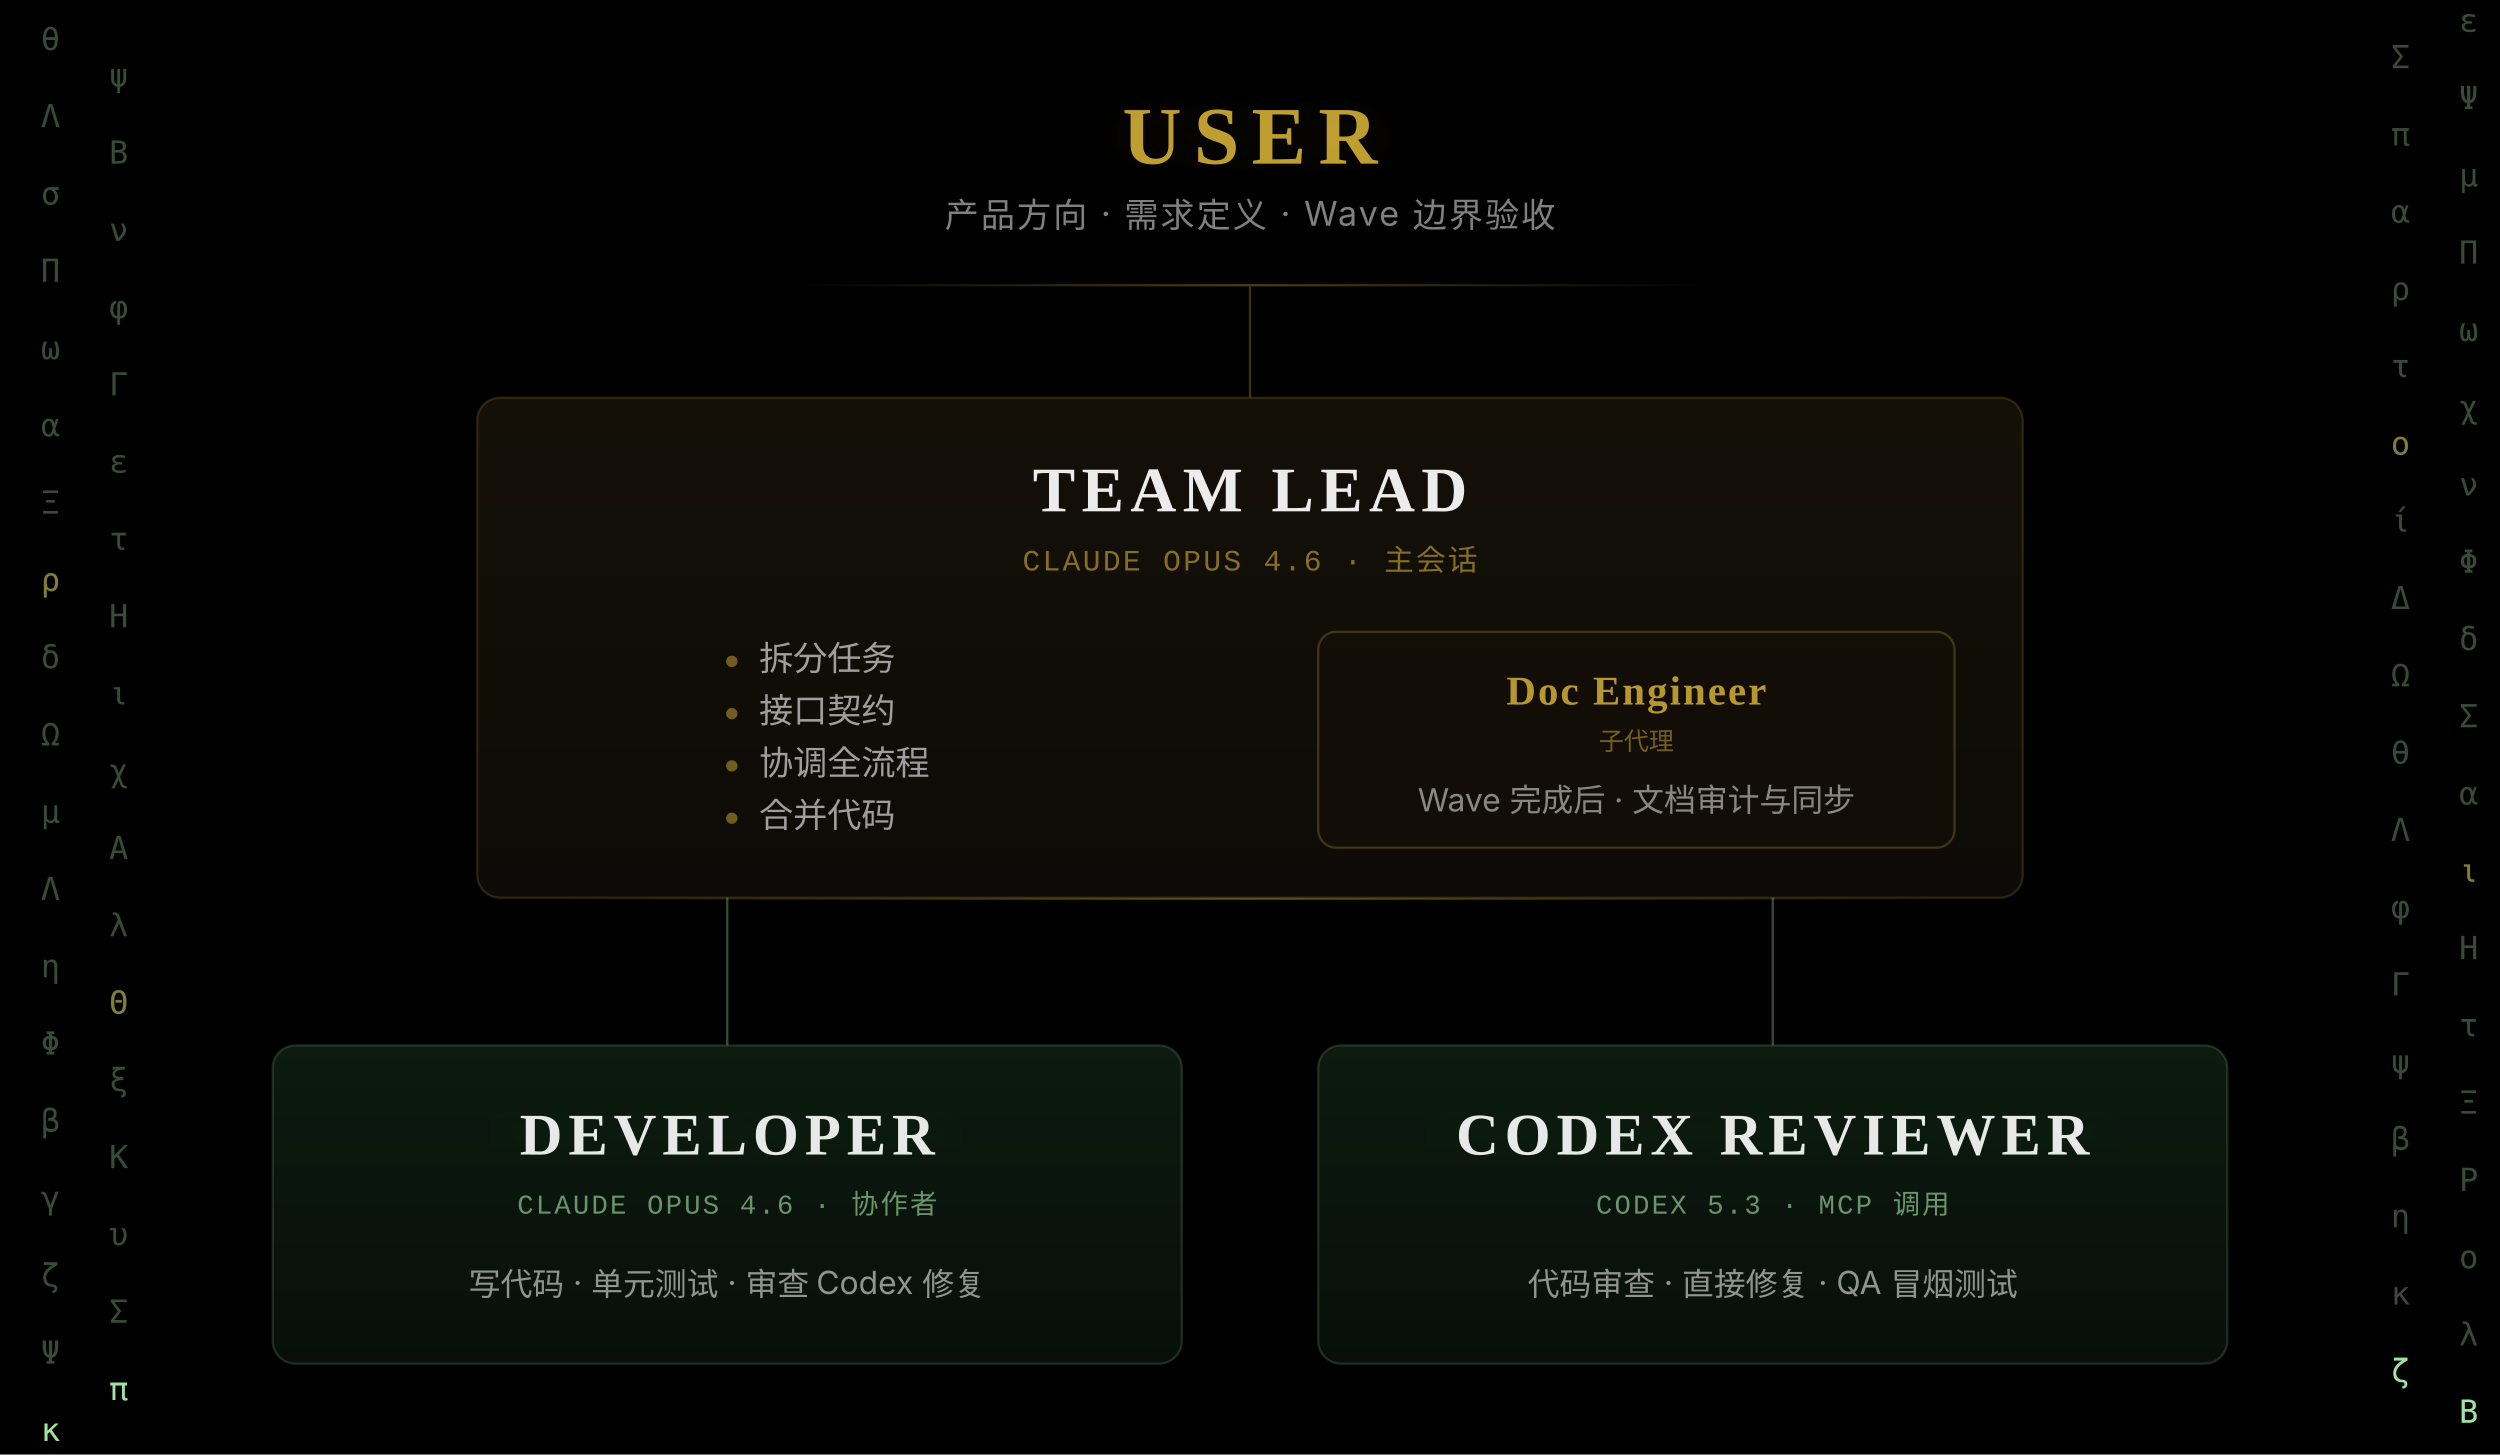
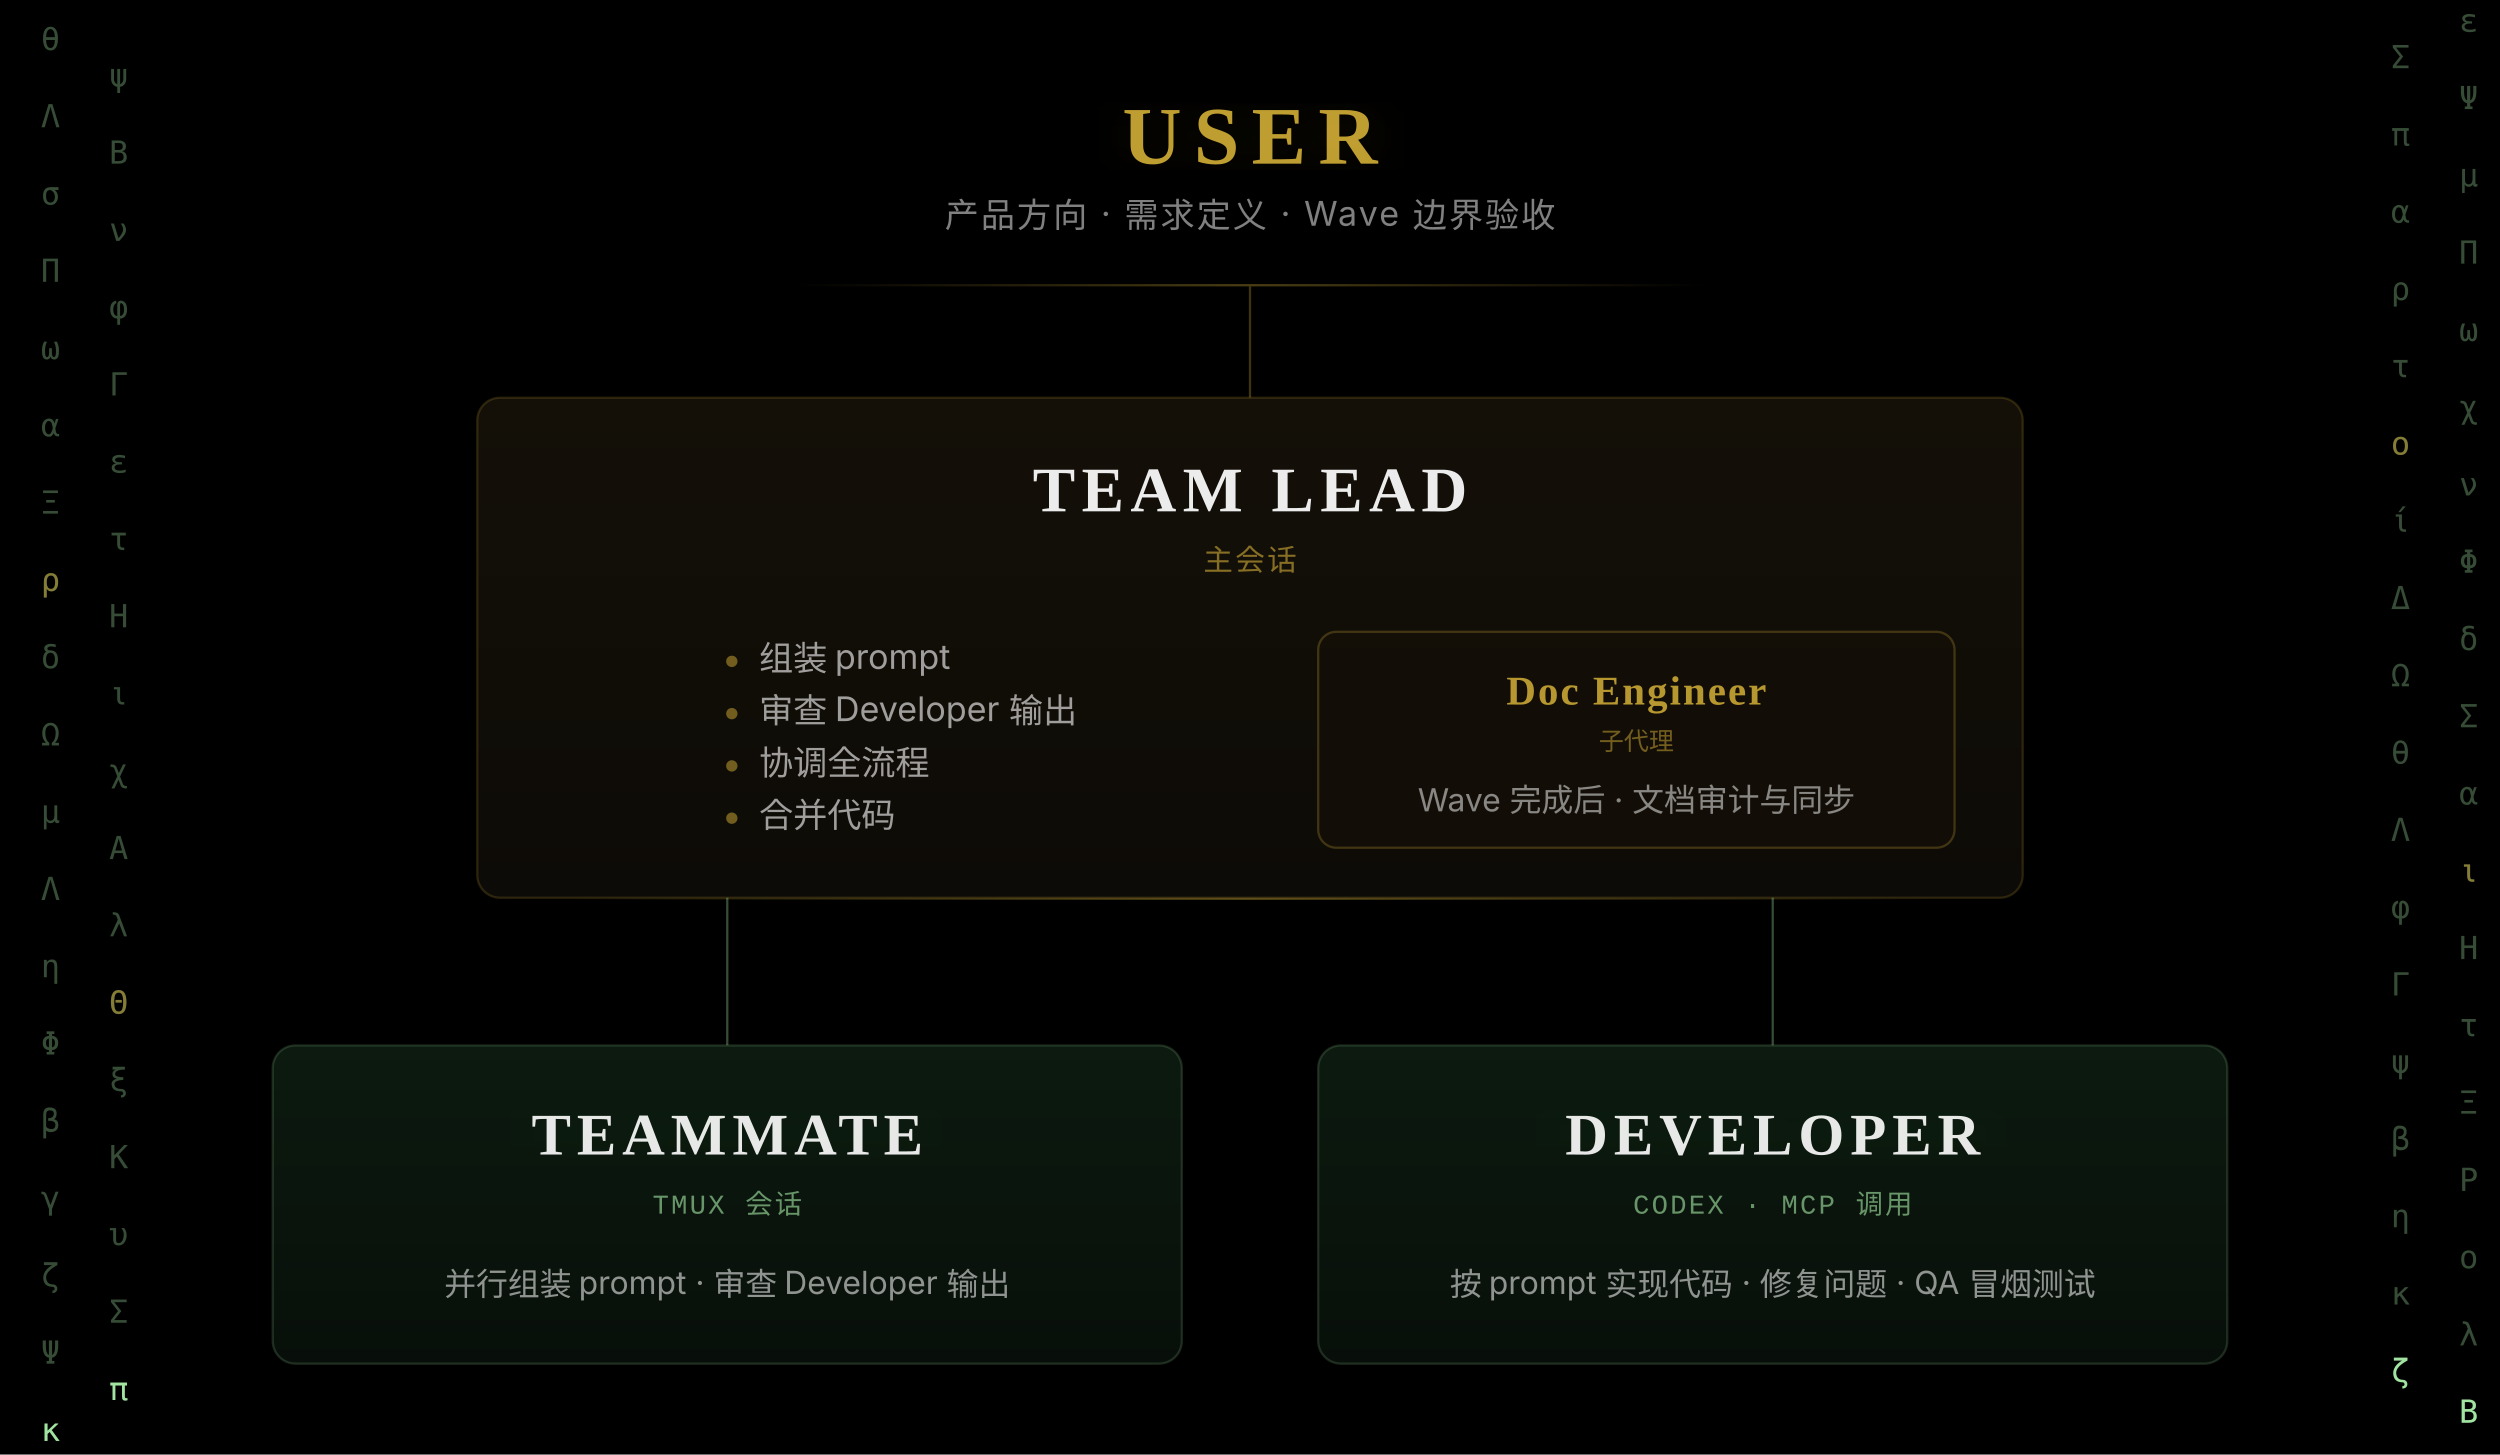
<svg xmlns="http://www.w3.org/2000/svg" viewBox="0 0 1100 640" width="1100" height="640">
  <defs>
    <linearGradient id="gold-line" x1="0" y1="0" x2="1" y2="0">
      <stop offset="0%" stop-color="rgba(212,175,55,0)" />
      <stop offset="50%" stop-color="rgba(212,175,55,0.35)" />
      <stop offset="100%" stop-color="rgba(212,175,55,0)" />
    </linearGradient>
    <linearGradient id="card-lead" x1="0" y1="0" x2="0" y2="1">
      <stop offset="0%" stop-color="#141008" />
      <stop offset="100%" stop-color="#0d0b07" />
    </linearGradient>
    <linearGradient id="card-exec" x1="0" y1="0" x2="0" y2="1">
      <stop offset="0%" stop-color="#0c1a0f" />
      <stop offset="100%" stop-color="#080f0a" />
    </linearGradient>
    <filter id="glow-gold">
      <feGaussianBlur stdDeviation="12" />
    </filter>
    <filter id="glow-green">
      <feGaussianBlur stdDeviation="10" />
    </filter>
  </defs>
  <rect width="1100" height="640" fill="#000" />
  <g font-family="monospace" font-size="14" fill="rgba(180,255,180,0.3)">
    <text x="18" y="22">θ</text>
    <text x="18" y="56">Λ</text>
    <text x="18" y="90">σ</text>
    <text x="18" y="124">Π</text>
    <text x="18" y="158">ω</text>
    <text x="18" y="192">α</text>
    <text x="18" y="226">Ξ</text>
    <text x="18" y="260">ρ</text>
    <text x="18" y="294">δ</text>
    <text x="18" y="328">Ω</text>
    <text x="18" y="362">μ</text>
    <text x="18" y="396">Λ</text>
    <text x="18" y="430">η</text>
    <text x="18" y="464">Φ</text>
    <text x="18" y="498">β</text>
    <text x="18" y="532">γ</text>
    <text x="18" y="566">ζ</text>
    <text x="18" y="600">Ψ</text>
    <text x="18" y="634">κ</text>
    <text x="48" y="38">ψ</text>
    <text x="48" y="72">Β</text>
    <text x="48" y="106">ν</text>
    <text x="48" y="140">φ</text>
    <text x="48" y="174">Γ</text>
    <text x="48" y="208">ε</text>
    <text x="48" y="242">τ</text>
    <text x="48" y="276">Η</text>
    <text x="48" y="310">ι</text>
    <text x="48" y="344">χ</text>
    <text x="48" y="378">Α</text>
    <text x="48" y="412">λ</text>
    <text x="48" y="446">Θ</text>
    <text x="48" y="480">ξ</text>
    <text x="48" y="514">Κ</text>
    <text x="48" y="548">υ</text>
    <text x="48" y="582">Σ</text>
    <text x="48" y="616">π</text>
  </g>
  <g font-family="monospace" font-size="14" fill="rgba(180,255,180,0.85)">
    <text x="18" y="634">κ</text>
    <text x="48" y="616">π</text>
  </g>
  <g font-family="monospace" font-size="14" fill="rgba(212,175,55,0.5)">
    <text x="18" y="260">ρ</text>
    <text x="48" y="446">Θ</text>
  </g>
  <g font-family="monospace" font-size="14" fill="rgba(180,255,180,0.3)">
    <text x="1052" y="30">Σ</text>
    <text x="1052" y="64">π</text>
    <text x="1052" y="98">α</text>
    <text x="1052" y="132">ρ</text>
    <text x="1052" y="166">τ</text>
    <text x="1052" y="200">ο</text>
    <text x="1052" y="234">ί</text>
    <text x="1052" y="268">Δ</text>
    <text x="1052" y="302">Ω</text>
    <text x="1052" y="336">θ</text>
    <text x="1052" y="370">Λ</text>
    <text x="1052" y="404">φ</text>
    <text x="1052" y="438">Γ</text>
    <text x="1052" y="472">ψ</text>
    <text x="1052" y="506">β</text>
    <text x="1052" y="540">η</text>
    <text x="1052" y="574">κ</text>
    <text x="1052" y="608">ζ</text>
    <text x="1082" y="14">ε</text>
    <text x="1082" y="48">Ψ</text>
    <text x="1082" y="82">μ</text>
    <text x="1082" y="116">Π</text>
    <text x="1082" y="150">ω</text>
    <text x="1082" y="184">χ</text>
    <text x="1082" y="218">ν</text>
    <text x="1082" y="252">Φ</text>
    <text x="1082" y="286">δ</text>
    <text x="1082" y="320">Σ</text>
    <text x="1082" y="354">α</text>
    <text x="1082" y="388">ι</text>
    <text x="1082" y="422">Η</text>
    <text x="1082" y="456">τ</text>
    <text x="1082" y="490">Ξ</text>
    <text x="1082" y="524">Ρ</text>
    <text x="1082" y="558">ο</text>
    <text x="1082" y="592">λ</text>
    <text x="1082" y="626">Β</text>
  </g>
  <g font-family="monospace" font-size="14" fill="rgba(180,255,180,0.85)">
    <text x="1052" y="608">ζ</text>
    <text x="1082" y="626">Β</text>
  </g>
  <g font-family="monospace" font-size="14" fill="rgba(212,175,55,0.5)">
    <text x="1052" y="200">ο</text>
    <text x="1082" y="388">ι</text>
  </g>
  <g transform="translate(50,0)">
    <text x="500" y="72" text-anchor="middle" fill="rgba(212,175,55,0.12)" font-family="Georgia, 'Times New Roman', serif" font-size="36" font-weight="900" letter-spacing="0.15em" filter="url(#glow-gold)">USER</text>
    <text x="500" y="72" text-anchor="middle" fill="rgba(212,175,55,0.9)" font-family="Georgia, 'Times New Roman', serif" font-size="36" font-weight="900" letter-spacing="0.15em">USER</text>
    <text x="500" y="100" text-anchor="middle" fill="rgba(255,255,255,0.5)" font-family="-apple-system, BlinkMacSystemFont, 'Segoe UI', sans-serif" font-size="15" letter-spacing="0.06em">产品方向 · 需求定义 · Wave 边界验收</text>
    <rect x="300" y="125" width="400" height="1" fill="url(#gold-line)" />
    <line x1="500" y1="126" x2="500" y2="175" stroke="rgba(212,175,55,0.3)" stroke-width="1" />
    <rect x="160" y="175" width="680" height="220" rx="10" fill="url(#card-lead)" stroke="rgba(212,175,55,0.18)" stroke-width="1" />
    <text x="500" y="225" text-anchor="middle" fill="rgba(255,255,255,0.92)" font-family="Georgia, 'Times New Roman', serif" font-size="28" font-weight="900" letter-spacing="0.1em">TEAM LEAD</text>
-     <text x="500" y="251" text-anchor="middle" fill="rgba(212,175,55,0.6)" font-family="'Courier New', monospace" font-size="13" letter-spacing="0.08em">CLAUDE OPUS 4.6 · 主会话</text>
+     <text x="500" y="251" text-anchor="middle" fill="rgba(212,175,55,0.6)" font-family="'Courier New', monospace" font-size="13" letter-spacing="0.08em">主会话</text>
    <g fill="rgba(212,175,55,0.5)">
      <circle cx="272" cy="291" r="2.5" />
      <circle cx="272" cy="314" r="2.5" />
      <circle cx="272" cy="337" r="2.5" />
      <circle cx="272" cy="360" r="2.5" />
    </g>
    <g fill="rgba(255,255,255,0.6)" font-family="-apple-system, BlinkMacSystemFont, 'Segoe UI', sans-serif" font-size="15">
-       <text x="284" y="295">拆分任务</text>
-       <text x="284" y="318">接口契约</text>
+       <text x="284" y="295">组装 prompt</text>
+       <text x="284" y="318">审查 Developer 输出</text>
      <text x="284" y="341">协调全流程</text>
      <text x="284" y="364">合并代码</text>
    </g>
    <rect x="530" y="278" width="280" height="95" rx="8" fill="rgba(20,16,8,0.6)" stroke="rgba(212,175,55,0.25)" stroke-width="1" />
    <text x="670" y="310" text-anchor="middle" fill="rgba(212,175,55,0.85)" font-family="Georgia, 'Times New Roman', serif" font-size="18" font-weight="bold" letter-spacing="0.05em">Doc Engineer</text>
    <text x="670" y="330" text-anchor="middle" fill="rgba(212,175,55,0.5)" font-family="'Courier New', monospace" font-size="11">子代理</text>
    <text x="670" y="357" text-anchor="middle" fill="rgba(255,255,255,0.5)" font-family="-apple-system, BlinkMacSystemFont, 'Segoe UI', sans-serif" font-size="14">Wave 完成后 · 文档审计与同步</text>
    <rect x="200" y="395" width="600" height="1" fill="url(#gold-line)" />
    <line x1="270" y1="395" x2="270" y2="460" stroke="rgba(180,255,180,0.3)" stroke-width="1" />
    <line x1="730" y1="395" x2="730" y2="460" stroke="rgba(180,255,180,0.3)" stroke-width="1" />
    <rect x="70" y="460" width="400" height="140" rx="10" fill="url(#card-exec)" stroke="rgba(180,255,180,0.15)" stroke-width="1" />
-     <text x="270" y="508" text-anchor="middle" fill="rgba(0,255,65,0.06)" font-family="Georgia, 'Times New Roman', serif" font-size="26" font-weight="900" letter-spacing="0.1em" filter="url(#glow-green)">DEVELOPER</text>
-     <text x="270" y="508" text-anchor="middle" fill="rgba(255,255,255,0.9)" font-family="Georgia, 'Times New Roman', serif" font-size="26" font-weight="900" letter-spacing="0.1em">DEVELOPER</text>
-     <text x="270" y="534" text-anchor="middle" fill="rgba(180,255,180,0.55)" font-family="'Courier New', monospace" font-size="12" letter-spacing="0.08em">CLAUDE OPUS 4.6 · 协作者</text>
+     <text x="270" y="508" text-anchor="middle" fill="rgba(0,255,65,0.06)" font-family="Georgia, 'Times New Roman', serif" font-size="26" font-weight="900" letter-spacing="0.1em" filter="url(#glow-green)">TEAMMATE</text>
+     <text x="270" y="508" text-anchor="middle" fill="rgba(255,255,255,0.9)" font-family="Georgia, 'Times New Roman', serif" font-size="26" font-weight="900" letter-spacing="0.1em">TEAMMATE</text>
+     <text x="270" y="534" text-anchor="middle" fill="rgba(180,255,180,0.55)" font-family="'Courier New', monospace" font-size="12" letter-spacing="0.08em">TMUX 会话</text>
    <g fill="rgba(255,255,255,0.55)" font-family="-apple-system, BlinkMacSystemFont, 'Segoe UI', sans-serif" font-size="14" text-anchor="middle">
-       <text x="270" y="570">写代码 · 单元测试 · 审查 Codex 修复</text>
+       <text x="270" y="570">并行组装 prompt · 审查 Developer 输出</text>
    </g>
    <rect x="530" y="460" width="400" height="140" rx="10" fill="url(#card-exec)" stroke="rgba(180,255,180,0.15)" stroke-width="1" />
-     <text x="730" y="508" text-anchor="middle" fill="rgba(0,255,65,0.06)" font-family="Georgia, 'Times New Roman', serif" font-size="26" font-weight="900" letter-spacing="0.1em" filter="url(#glow-green)">CODEX REVIEWER</text>
-     <text x="730" y="508" text-anchor="middle" fill="rgba(255,255,255,0.9)" font-family="Georgia, 'Times New Roman', serif" font-size="26" font-weight="900" letter-spacing="0.1em">CODEX REVIEWER</text>
-     <text x="730" y="534" text-anchor="middle" fill="rgba(180,255,180,0.55)" font-family="'Courier New', monospace" font-size="12" letter-spacing="0.08em">CODEX 5.3 · MCP 调用</text>
+     <text x="730" y="508" text-anchor="middle" fill="rgba(0,255,65,0.06)" font-family="Georgia, 'Times New Roman', serif" font-size="26" font-weight="900" letter-spacing="0.1em" filter="url(#glow-green)">DEVELOPER</text>
+     <text x="730" y="508" text-anchor="middle" fill="rgba(255,255,255,0.9)" font-family="Georgia, 'Times New Roman', serif" font-size="26" font-weight="900" letter-spacing="0.1em">DEVELOPER</text>
+     <text x="730" y="534" text-anchor="middle" fill="rgba(180,255,180,0.55)" font-family="'Courier New', monospace" font-size="12" letter-spacing="0.08em">CODEX · MCP 调用</text>
    <g fill="rgba(255,255,255,0.55)" font-family="-apple-system, BlinkMacSystemFont, 'Segoe UI', sans-serif" font-size="14" text-anchor="middle">
-       <text x="730" y="570">代码审查 · 直接修复 · QA 冒烟测试</text>
+       <text x="730" y="570">按 prompt 实现代码 · 修复问题 · QA 冒烟测试</text>
    </g>
  </g>
</svg>
